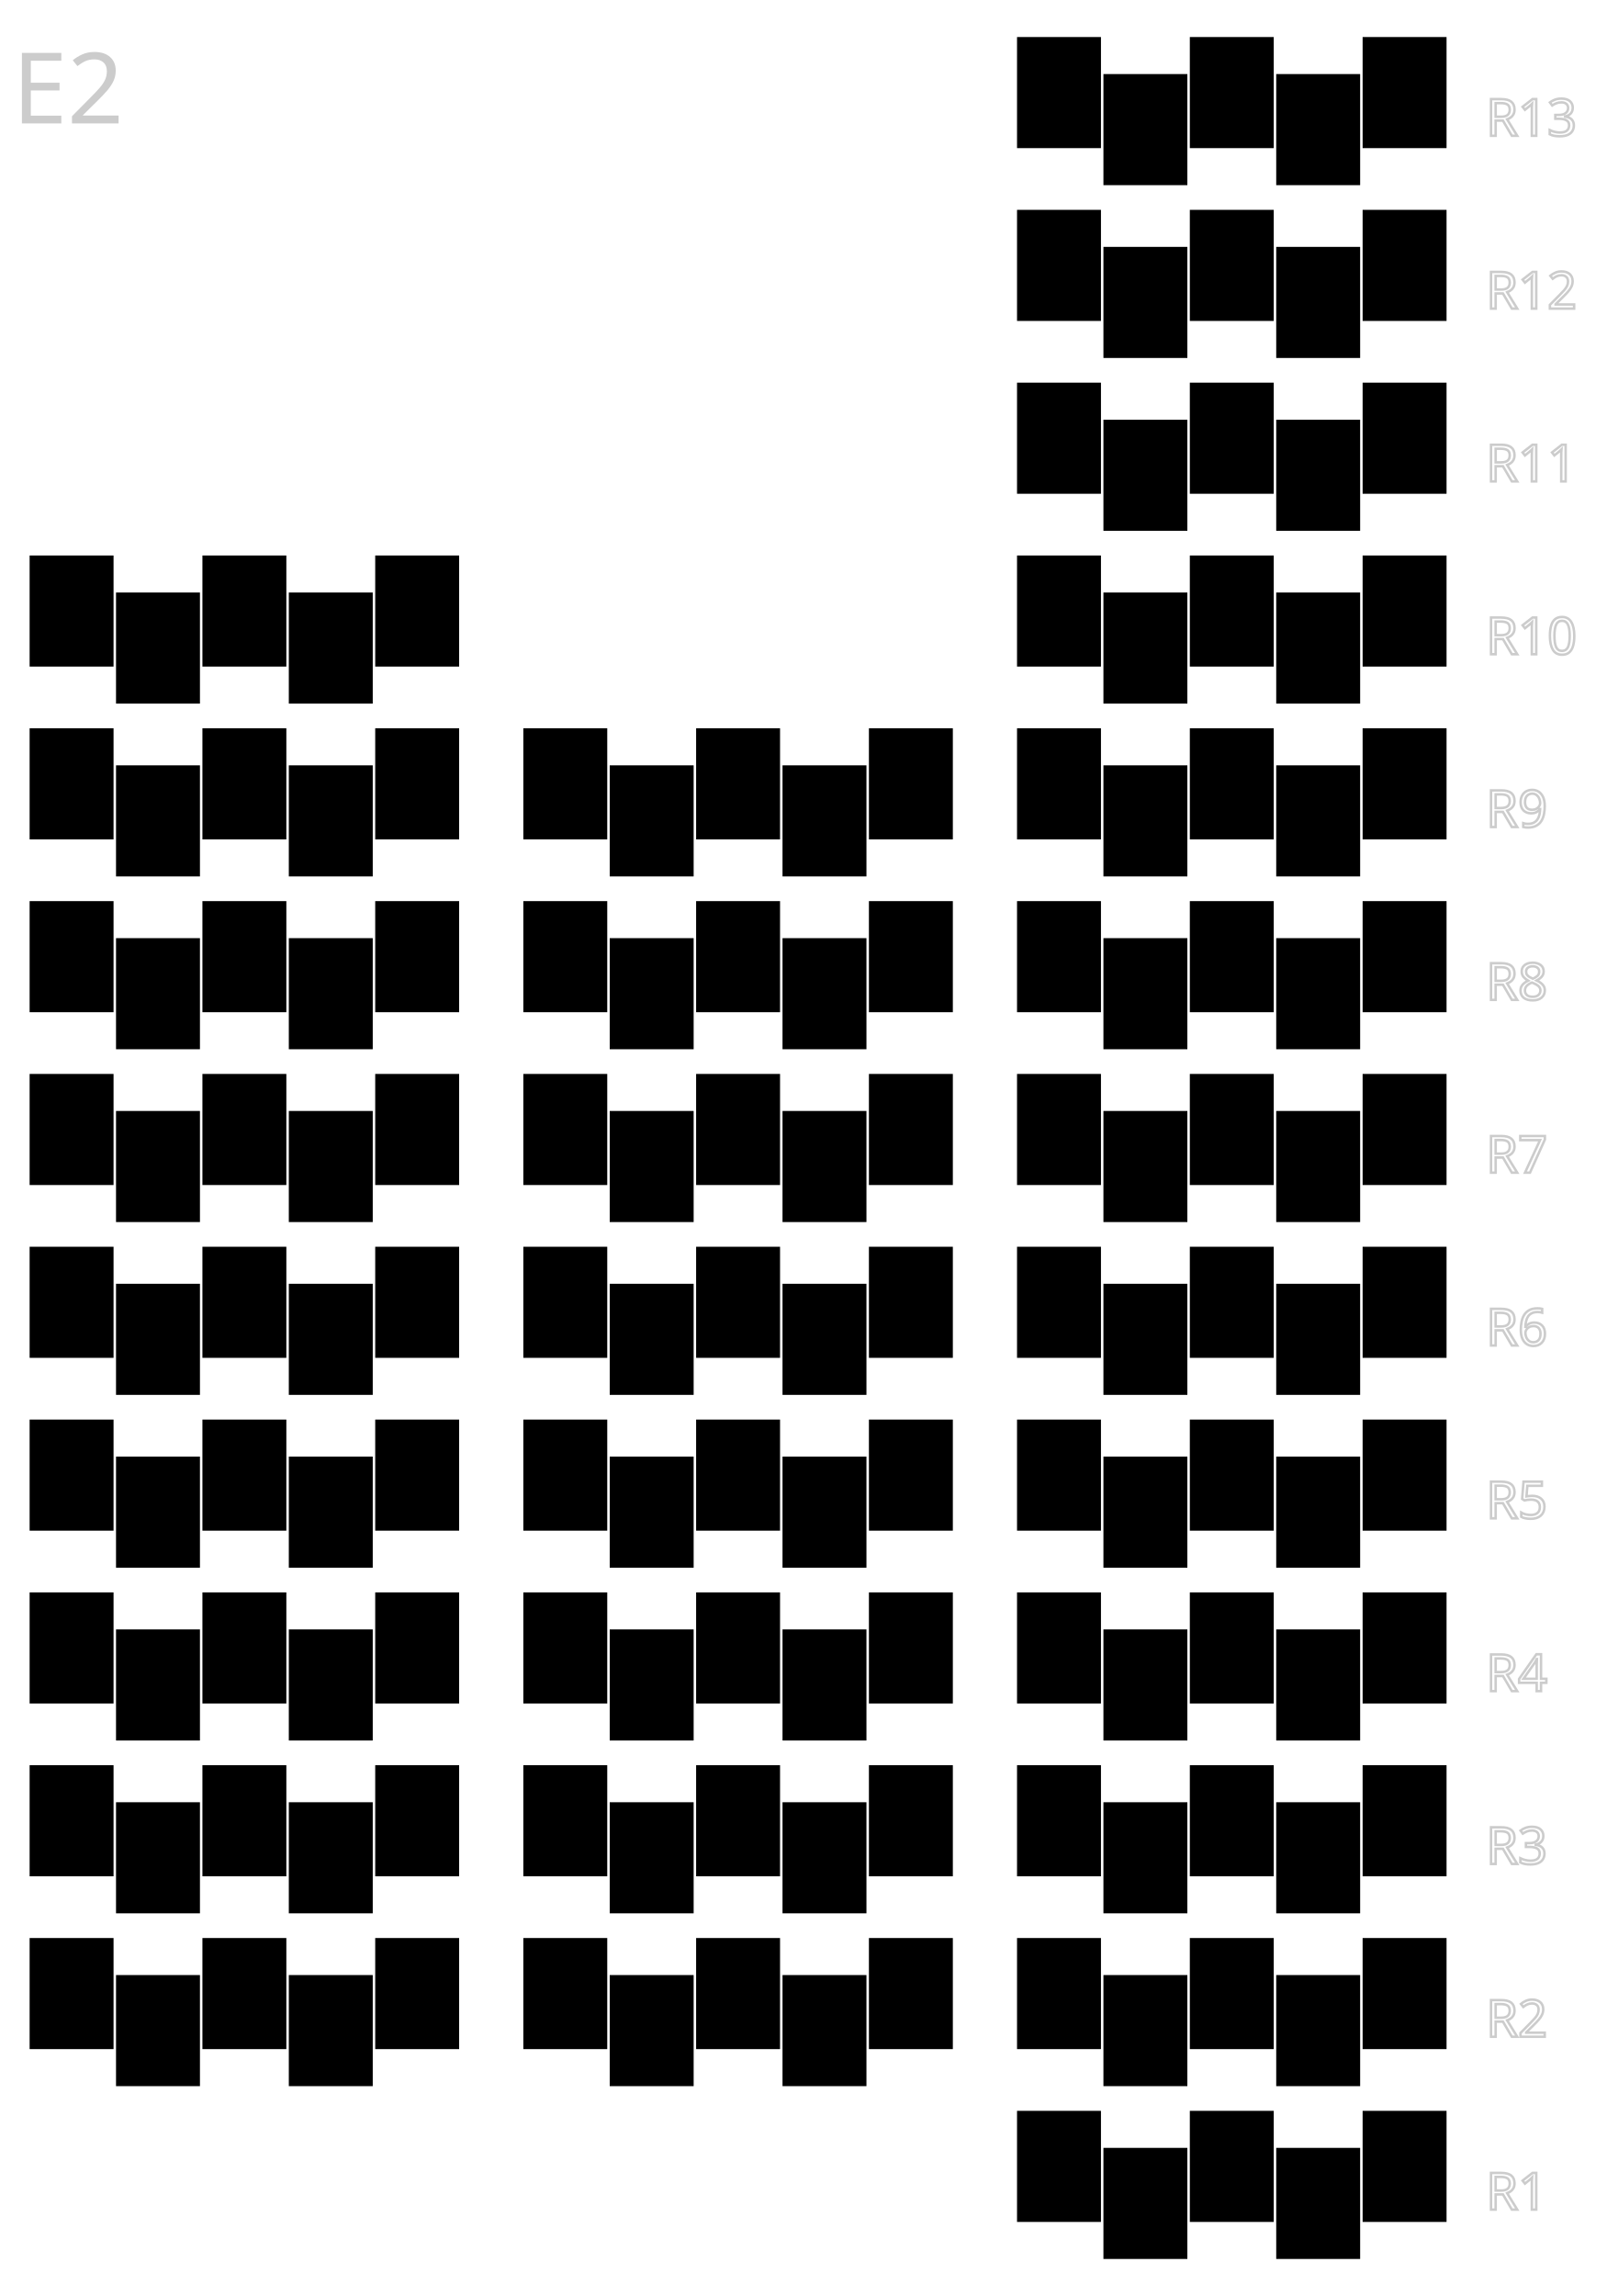
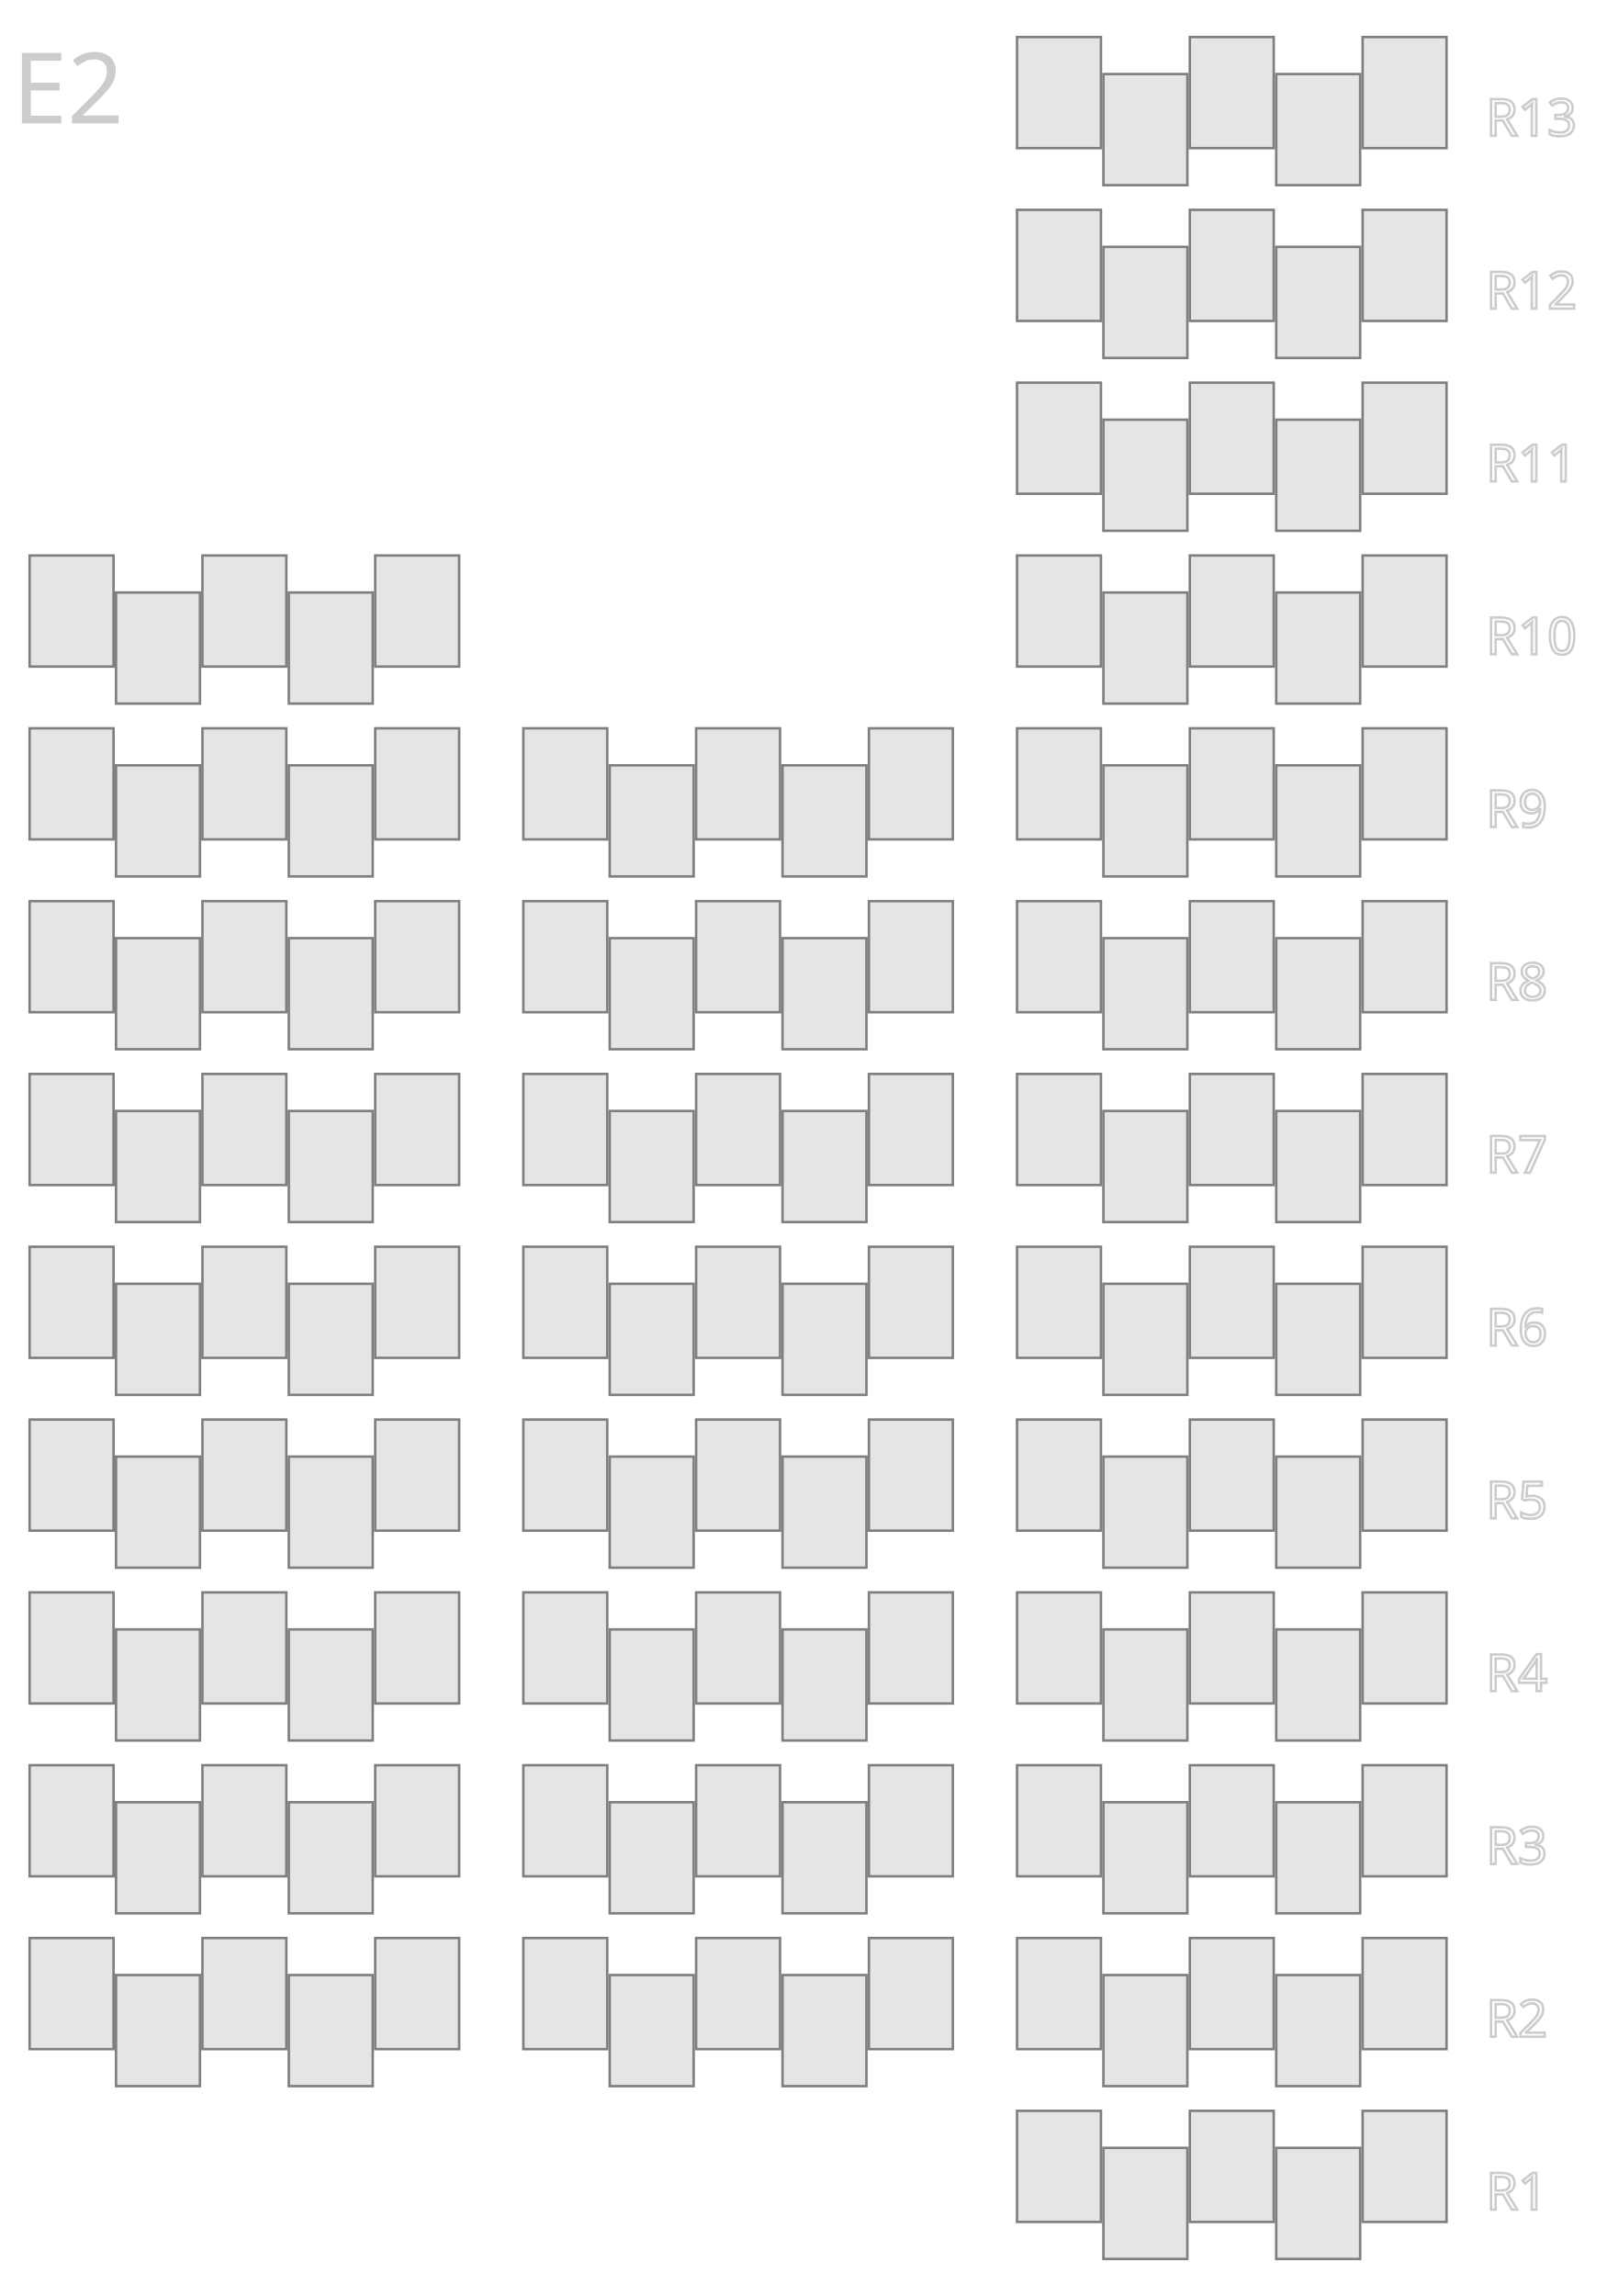
<svg xmlns="http://www.w3.org/2000/svg" xmlns:xlink="http://www.w3.org/1999/xlink" version="1.1" id="Layer_1" x="0px" y="0px" viewBox="0 0 651 930" style="enable-background:new 0 0 651 930;" xml:space="preserve">
  <style type="text/css">
	.st0{fill:#CCCCCC;}
	.st1{font-family:'Helvetica-Bold';}
	.st2{font-size:40px;}
	.st3{fill:none;stroke:#CCCCCC;}
	.st4{fill:none;stroke:#000000;stroke-miterlimit:10;}
	.st5{fill:none;stroke:#231F20;stroke-miterlimit:10;}
	.st6{font-size:20.818px;}
</style>
  <text transform="matrix(1 0 0 1 5 50)" class="st0 st1 st2">E2</text>
  <g>
    <g>
-       <rect id="e2r10p15" x="12" y="225" height="45" width="34" />
+       <rect stroke="#7f7f7f" fill="#e5e5e5" id="e2r10p15" x="12" y="225" height="45" width="34" />
      <image preserveAspectRatio="xMidYMid slice" id="e2r10p15" x="12" y="225" height="45" width="34" xlink:href="" />
-       <rect id="e2r10p14" x="47" y="240" height="45" width="34" />
+       <rect stroke="#7f7f7f" fill="#e5e5e5" id="e2r10p14" x="47" y="240" height="45" width="34" />
      <image preserveAspectRatio="xMidYMid slice" id="e2r10p14" x="47" y="240" height="45" width="34" xlink:href="" />
-       <rect id="e2r10p13" x="82" y="225" height="45" width="34" />
+       <rect stroke="#7f7f7f" fill="#e5e5e5" id="e2r10p13" x="82" y="225" height="45" width="34" />
      <image preserveAspectRatio="xMidYMid slice" id="e2r10p13" x="82" y="225" height="45" width="34" xlink:href="" />
-       <rect id="e2r10p12" x="117" y="240" height="45" width="34" />
+       <rect stroke="#7f7f7f" fill="#e5e5e5" id="e2r10p12" x="117" y="240" height="45" width="34" />
      <image preserveAspectRatio="xMidYMid slice" id="e2r10p12" x="117" y="240" height="45" width="34" xlink:href="" />
-       <rect id="e2r10p11" x="152" y="225" height="45" width="34" />
+       <rect stroke="#7f7f7f" fill="#e5e5e5" id="e2r10p11" x="152" y="225" height="45" width="34" />
      <image preserveAspectRatio="xMidYMid slice" id="e2r10p11" x="152" y="225" height="45" width="34" xlink:href="" />
    </g>
    <g>
-       <rect id="e2r9p15" x="12" y="295" height="45" width="34" />
+       <rect stroke="#7f7f7f" fill="#e5e5e5" id="e2r9p15" x="12" y="295" height="45" width="34" />
      <image preserveAspectRatio="xMidYMid slice" id="e2r9p15" x="12" y="295" height="45" width="34" xlink:href="" />
-       <rect id="e2r9p14" x="47" y="310" height="45" width="34" />
+       <rect stroke="#7f7f7f" fill="#e5e5e5" id="e2r9p14" x="47" y="310" height="45" width="34" />
      <image preserveAspectRatio="xMidYMid slice" id="e2r9p14" x="47" y="310" height="45" width="34" xlink:href="" />
-       <rect id="e2r9p13" x="82" y="295" height="45" width="34" />
+       <rect stroke="#7f7f7f" fill="#e5e5e5" id="e2r9p13" x="82" y="295" height="45" width="34" />
      <image preserveAspectRatio="xMidYMid slice" id="e2r9p13" x="82" y="295" height="45" width="34" xlink:href="" />
-       <rect id="e2r9p12" x="117" y="310" height="45" width="34" />
+       <rect stroke="#7f7f7f" fill="#e5e5e5" id="e2r9p12" x="117" y="310" height="45" width="34" />
      <image preserveAspectRatio="xMidYMid slice" id="e2r9p12" x="117" y="310" height="45" width="34" xlink:href="" />
-       <rect id="e2r9p11" x="152" y="295" height="45" width="34" />
+       <rect stroke="#7f7f7f" fill="#e5e5e5" id="e2r9p11" x="152" y="295" height="45" width="34" />
      <image preserveAspectRatio="xMidYMid slice" id="e2r9p11" x="152" y="295" height="45" width="34" xlink:href="" />
    </g>
    <g>
-       <rect id="e2r8p15" x="12" y="365" height="45" width="34" />
+       <rect stroke="#7f7f7f" fill="#e5e5e5" id="e2r8p15" x="12" y="365" height="45" width="34" />
      <image preserveAspectRatio="xMidYMid slice" id="e2r8p15" x="12" y="365" height="45" width="34" xlink:href="" />
-       <rect id="e2r8p14" x="47" y="380" height="45" width="34" />
+       <rect stroke="#7f7f7f" fill="#e5e5e5" id="e2r8p14" x="47" y="380" height="45" width="34" />
      <image preserveAspectRatio="xMidYMid slice" id="e2r8p14" x="47" y="380" height="45" width="34" xlink:href="" />
-       <rect id="e2r8p13" x="82" y="365" height="45" width="34" />
+       <rect stroke="#7f7f7f" fill="#e5e5e5" id="e2r8p13" x="82" y="365" height="45" width="34" />
      <image preserveAspectRatio="xMidYMid slice" id="e2r8p13" x="82" y="365" height="45" width="34" xlink:href="" />
-       <rect id="e2r8p12" x="117" y="380" height="45" width="34" />
+       <rect stroke="#7f7f7f" fill="#e5e5e5" id="e2r8p12" x="117" y="380" height="45" width="34" />
      <image preserveAspectRatio="xMidYMid slice" id="e2r8p12" x="117" y="380" height="45" width="34" xlink:href="" />
-       <rect id="e2r8p11" x="152" y="365" height="45" width="34" />
+       <rect stroke="#7f7f7f" fill="#e5e5e5" id="e2r8p11" x="152" y="365" height="45" width="34" />
      <image preserveAspectRatio="xMidYMid slice" id="e2r8p11" x="152" y="365" height="45" width="34" xlink:href="" />
    </g>
    <g>
-       <rect id="e2r7p15" x="12" y="435" height="45" width="34" />
+       <rect stroke="#7f7f7f" fill="#e5e5e5" id="e2r7p15" x="12" y="435" height="45" width="34" />
      <image preserveAspectRatio="xMidYMid slice" id="e2r7p15" x="12" y="435" height="45" width="34" xlink:href="" />
-       <rect id="e2r7p14" x="47" y="450" height="45" width="34" />
+       <rect stroke="#7f7f7f" fill="#e5e5e5" id="e2r7p14" x="47" y="450" height="45" width="34" />
      <image preserveAspectRatio="xMidYMid slice" id="e2r7p14" x="47" y="450" height="45" width="34" xlink:href="" />
-       <rect id="e2r7p13" x="82" y="435" height="45" width="34" />
+       <rect stroke="#7f7f7f" fill="#e5e5e5" id="e2r7p13" x="82" y="435" height="45" width="34" />
      <image preserveAspectRatio="xMidYMid slice" id="e2r7p13" x="82" y="435" height="45" width="34" xlink:href="" />
-       <rect id="e2r7p12" x="117" y="450" height="45" width="34" />
+       <rect stroke="#7f7f7f" fill="#e5e5e5" id="e2r7p12" x="117" y="450" height="45" width="34" />
      <image preserveAspectRatio="xMidYMid slice" id="e2r7p12" x="117" y="450" height="45" width="34" xlink:href="" />
-       <rect id="e2r7p11" x="152" y="435" height="45" width="34" />
+       <rect stroke="#7f7f7f" fill="#e5e5e5" id="e2r7p11" x="152" y="435" height="45" width="34" />
      <image preserveAspectRatio="xMidYMid slice" id="e2r7p11" x="152" y="435" height="45" width="34" xlink:href="" />
    </g>
    <g>
-       <rect id="e2r6p15" x="12" y="505" height="45" width="34" />
+       <rect stroke="#7f7f7f" fill="#e5e5e5" id="e2r6p15" x="12" y="505" height="45" width="34" />
      <image preserveAspectRatio="xMidYMid slice" id="e2r6p15" x="12" y="505" height="45" width="34" xlink:href="" />
-       <rect id="e2r6p14" x="47" y="520" height="45" width="34" />
+       <rect stroke="#7f7f7f" fill="#e5e5e5" id="e2r6p14" x="47" y="520" height="45" width="34" />
      <image preserveAspectRatio="xMidYMid slice" id="e2r6p14" x="47" y="520" height="45" width="34" xlink:href="" />
-       <rect id="e2r6p13" x="82" y="505" height="45" width="34" />
+       <rect stroke="#7f7f7f" fill="#e5e5e5" id="e2r6p13" x="82" y="505" height="45" width="34" />
      <image preserveAspectRatio="xMidYMid slice" id="e2r6p13" x="82" y="505" height="45" width="34" xlink:href="" />
-       <rect id="e2r6p12" x="117" y="520" height="45" width="34" />
+       <rect stroke="#7f7f7f" fill="#e5e5e5" id="e2r6p12" x="117" y="520" height="45" width="34" />
      <image preserveAspectRatio="xMidYMid slice" id="e2r6p12" x="117" y="520" height="45" width="34" xlink:href="" />
-       <rect id="e2r6p11" x="152" y="505" height="45" width="34" />
+       <rect stroke="#7f7f7f" fill="#e5e5e5" id="e2r6p11" x="152" y="505" height="45" width="34" />
      <image preserveAspectRatio="xMidYMid slice" id="e2r6p11" x="152" y="505" height="45" width="34" xlink:href="" />
    </g>
    <g>
-       <rect id="e2r5p15" x="12" y="575" height="45" width="34" />
+       <rect stroke="#7f7f7f" fill="#e5e5e5" id="e2r5p15" x="12" y="575" height="45" width="34" />
      <image preserveAspectRatio="xMidYMid slice" id="e2r5p15" x="12" y="575" height="45" width="34" xlink:href="" />
-       <rect id="e2r5p14" x="47" y="590" height="45" width="34" />
+       <rect stroke="#7f7f7f" fill="#e5e5e5" id="e2r5p14" x="47" y="590" height="45" width="34" />
      <image preserveAspectRatio="xMidYMid slice" id="e2r5p14" x="47" y="590" height="45" width="34" xlink:href="" />
-       <rect id="e2r5p13" x="82" y="575" height="45" width="34" />
+       <rect stroke="#7f7f7f" fill="#e5e5e5" id="e2r5p13" x="82" y="575" height="45" width="34" />
      <image preserveAspectRatio="xMidYMid slice" id="e2r5p13" x="82" y="575" height="45" width="34" xlink:href="" />
-       <rect id="e2r5p12" x="117" y="590" height="45" width="34" />
+       <rect stroke="#7f7f7f" fill="#e5e5e5" id="e2r5p12" x="117" y="590" height="45" width="34" />
      <image preserveAspectRatio="xMidYMid slice" id="e2r5p12" x="117" y="590" height="45" width="34" xlink:href="" />
-       <rect id="e2r5p11" x="152" y="575" height="45" width="34" />
+       <rect stroke="#7f7f7f" fill="#e5e5e5" id="e2r5p11" x="152" y="575" height="45" width="34" />
      <image preserveAspectRatio="xMidYMid slice" id="e2r5p11" x="152" y="575" height="45" width="34" xlink:href="" />
    </g>
    <g>
-       <rect id="e2r4p15" x="12" y="645" height="45" width="34" />
+       <rect stroke="#7f7f7f" fill="#e5e5e5" id="e2r4p15" x="12" y="645" height="45" width="34" />
      <image preserveAspectRatio="xMidYMid slice" id="e2r4p15" x="12" y="645" height="45" width="34" xlink:href="" />
-       <rect id="e2r4p14" x="47" y="660" height="45" width="34" />
+       <rect stroke="#7f7f7f" fill="#e5e5e5" id="e2r4p14" x="47" y="660" height="45" width="34" />
      <image preserveAspectRatio="xMidYMid slice" id="e2r4p14" x="47" y="660" height="45" width="34" xlink:href="" />
-       <rect id="e2r4p13" x="82" y="645" height="45" width="34" />
+       <rect stroke="#7f7f7f" fill="#e5e5e5" id="e2r4p13" x="82" y="645" height="45" width="34" />
      <image preserveAspectRatio="xMidYMid slice" id="e2r4p13" x="82" y="645" height="45" width="34" xlink:href="" />
-       <rect id="e2r4p12" x="117" y="660" height="45" width="34" />
+       <rect stroke="#7f7f7f" fill="#e5e5e5" id="e2r4p12" x="117" y="660" height="45" width="34" />
      <image preserveAspectRatio="xMidYMid slice" id="e2r4p12" x="117" y="660" height="45" width="34" xlink:href="" />
-       <rect id="e2r4p11" x="152" y="645" height="45" width="34" />
+       <rect stroke="#7f7f7f" fill="#e5e5e5" id="e2r4p11" x="152" y="645" height="45" width="34" />
      <image preserveAspectRatio="xMidYMid slice" id="e2r4p11" x="152" y="645" height="45" width="34" xlink:href="" />
    </g>
    <g>
-       <rect id="e2r3p15" x="12" y="715" height="45" width="34" />
+       <rect stroke="#7f7f7f" fill="#e5e5e5" id="e2r3p15" x="12" y="715" height="45" width="34" />
      <image preserveAspectRatio="xMidYMid slice" id="e2r3p15" x="12" y="715" height="45" width="34" xlink:href="" />
-       <rect id="e2r3p14" x="47" y="730" height="45" width="34" />
+       <rect stroke="#7f7f7f" fill="#e5e5e5" id="e2r3p14" x="47" y="730" height="45" width="34" />
      <image preserveAspectRatio="xMidYMid slice" id="e2r3p14" x="47" y="730" height="45" width="34" xlink:href="" />
-       <rect id="e2r3p13" x="82" y="715" height="45" width="34" />
+       <rect stroke="#7f7f7f" fill="#e5e5e5" id="e2r3p13" x="82" y="715" height="45" width="34" />
      <image preserveAspectRatio="xMidYMid slice" id="e2r3p13" x="82" y="715" height="45" width="34" xlink:href="" />
-       <rect id="e2r3p12" x="117" y="730" height="45" width="34" />
+       <rect stroke="#7f7f7f" fill="#e5e5e5" id="e2r3p12" x="117" y="730" height="45" width="34" />
      <image preserveAspectRatio="xMidYMid slice" id="e2r3p12" x="117" y="730" height="45" width="34" xlink:href="" />
-       <rect id="e2r3p11" x="152" y="715" height="45" width="34" />
+       <rect stroke="#7f7f7f" fill="#e5e5e5" id="e2r3p11" x="152" y="715" height="45" width="34" />
      <image preserveAspectRatio="xMidYMid slice" id="e2r3p11" x="152" y="715" height="45" width="34" xlink:href="" />
    </g>
    <g>
-       <rect id="e2r2p15" x="12" y="785" height="45" width="34" />
+       <rect stroke="#7f7f7f" fill="#e5e5e5" id="e2r2p15" x="12" y="785" height="45" width="34" />
      <image preserveAspectRatio="xMidYMid slice" id="e2r2p15" x="12" y="785" height="45" width="34" xlink:href="" />
-       <rect id="e2r2p14" x="47" y="800" height="45" width="34" />
+       <rect stroke="#7f7f7f" fill="#e5e5e5" id="e2r2p14" x="47" y="800" height="45" width="34" />
      <image preserveAspectRatio="xMidYMid slice" id="e2r2p14" x="47" y="800" height="45" width="34" xlink:href="" />
-       <rect id="e2r2p13" x="82" y="785" height="45" width="34" />
+       <rect stroke="#7f7f7f" fill="#e5e5e5" id="e2r2p13" x="82" y="785" height="45" width="34" />
      <image preserveAspectRatio="xMidYMid slice" id="e2r2p13" x="82" y="785" height="45" width="34" xlink:href="" />
-       <rect id="e2r2p12" x="117" y="800" height="45" width="34" />
+       <rect stroke="#7f7f7f" fill="#e5e5e5" id="e2r2p12" x="117" y="800" height="45" width="34" />
      <image preserveAspectRatio="xMidYMid slice" id="e2r2p12" x="117" y="800" height="45" width="34" xlink:href="" />
-       <rect id="e2r2p11" x="152" y="785" height="45" width="34" />
+       <rect stroke="#7f7f7f" fill="#e5e5e5" id="e2r2p11" x="152" y="785" height="45" width="34" />
      <image preserveAspectRatio="xMidYMid slice" id="e2r2p11" x="152" y="785" height="45" width="34" xlink:href="" />
    </g>
  </g>
  <g>
    <g>
-       <rect id="e2r9p10" x="212" y="295" height="45" width="34" />
+       <rect stroke="#7f7f7f" fill="#e5e5e5" id="e2r9p10" x="212" y="295" height="45" width="34" />
      <image preserveAspectRatio="xMidYMid slice" id="e2r9p10" x="212" y="295" height="45" width="34" xlink:href="" />
-       <rect id="e2r9p9" x="247" y="310" height="45" width="34" />
+       <rect stroke="#7f7f7f" fill="#e5e5e5" id="e2r9p9" x="247" y="310" height="45" width="34" />
      <image preserveAspectRatio="xMidYMid slice" id="e2r9p9" x="247" y="310" height="45" width="34" xlink:href="" />
-       <rect id="e2r9p8" x="282" y="295" height="45" width="34" />
+       <rect stroke="#7f7f7f" fill="#e5e5e5" id="e2r9p8" x="282" y="295" height="45" width="34" />
      <image preserveAspectRatio="xMidYMid slice" id="e2r9p8" x="282" y="295" height="45" width="34" xlink:href="" />
-       <rect id="e2r9p7" x="317" y="310" height="45" width="34" />
+       <rect stroke="#7f7f7f" fill="#e5e5e5" id="e2r9p7" x="317" y="310" height="45" width="34" />
      <image preserveAspectRatio="xMidYMid slice" id="e2r9p7" x="317" y="310" height="45" width="34" xlink:href="" />
-       <rect id="e2r9p6" x="352" y="295" height="45" width="34" />
+       <rect stroke="#7f7f7f" fill="#e5e5e5" id="e2r9p6" x="352" y="295" height="45" width="34" />
      <image preserveAspectRatio="xMidYMid slice" id="e2r9p6" x="352" y="295" height="45" width="34" xlink:href="" />
    </g>
    <g>
-       <rect id="e2r8p10" x="212" y="365" height="45" width="34" />
+       <rect stroke="#7f7f7f" fill="#e5e5e5" id="e2r8p10" x="212" y="365" height="45" width="34" />
      <image preserveAspectRatio="xMidYMid slice" id="e2r8p10" x="212" y="365" height="45" width="34" xlink:href="" />
-       <rect id="e2r8p9" x="247" y="380" height="45" width="34" />
+       <rect stroke="#7f7f7f" fill="#e5e5e5" id="e2r8p9" x="247" y="380" height="45" width="34" />
      <image preserveAspectRatio="xMidYMid slice" id="e2r8p9" x="247" y="380" height="45" width="34" xlink:href="" />
-       <rect id="e2r8p8" x="282" y="365" height="45" width="34" />
+       <rect stroke="#7f7f7f" fill="#e5e5e5" id="e2r8p8" x="282" y="365" height="45" width="34" />
      <image preserveAspectRatio="xMidYMid slice" id="e2r8p8" x="282" y="365" height="45" width="34" xlink:href="" />
-       <rect id="e2r8p7" x="317" y="380" height="45" width="34" />
+       <rect stroke="#7f7f7f" fill="#e5e5e5" id="e2r8p7" x="317" y="380" height="45" width="34" />
      <image preserveAspectRatio="xMidYMid slice" id="e2r8p7" x="317" y="380" height="45" width="34" xlink:href="" />
-       <rect id="e2r8p6" x="352" y="365" height="45" width="34" />
+       <rect stroke="#7f7f7f" fill="#e5e5e5" id="e2r8p6" x="352" y="365" height="45" width="34" />
      <image preserveAspectRatio="xMidYMid slice" id="e2r8p6" x="352" y="365" height="45" width="34" xlink:href="" />
    </g>
    <g>
-       <rect id="e2r7p10" x="212" y="435" height="45" width="34" />
+       <rect stroke="#7f7f7f" fill="#e5e5e5" id="e2r7p10" x="212" y="435" height="45" width="34" />
      <image preserveAspectRatio="xMidYMid slice" id="e2r7p10" x="212" y="435" height="45" width="34" xlink:href="" />
-       <rect id="e2r7p9" x="247" y="450" height="45" width="34" />
+       <rect stroke="#7f7f7f" fill="#e5e5e5" id="e2r7p9" x="247" y="450" height="45" width="34" />
      <image preserveAspectRatio="xMidYMid slice" id="e2r7p9" x="247" y="450" height="45" width="34" xlink:href="" />
-       <rect id="e2r7p8" x="282" y="435" height="45" width="34" />
+       <rect stroke="#7f7f7f" fill="#e5e5e5" id="e2r7p8" x="282" y="435" height="45" width="34" />
      <image preserveAspectRatio="xMidYMid slice" id="e2r7p8" x="282" y="435" height="45" width="34" xlink:href="" />
-       <rect id="e2r7p7" x="317" y="450" height="45" width="34" />
+       <rect stroke="#7f7f7f" fill="#e5e5e5" id="e2r7p7" x="317" y="450" height="45" width="34" />
      <image preserveAspectRatio="xMidYMid slice" id="e2r7p7" x="317" y="450" height="45" width="34" xlink:href="" />
-       <rect id="e2r7p6" x="352" y="435" height="45" width="34" />
+       <rect stroke="#7f7f7f" fill="#e5e5e5" id="e2r7p6" x="352" y="435" height="45" width="34" />
      <image preserveAspectRatio="xMidYMid slice" id="e2r7p6" x="352" y="435" height="45" width="34" xlink:href="" />
    </g>
    <g>
-       <rect id="e2r6p10" x="212" y="505" height="45" width="34" />
+       <rect stroke="#7f7f7f" fill="#e5e5e5" id="e2r6p10" x="212" y="505" height="45" width="34" />
      <image preserveAspectRatio="xMidYMid slice" id="e2r6p10" x="212" y="505" height="45" width="34" xlink:href="" />
-       <rect id="e2r6p9" x="247" y="520" height="45" width="34" />
+       <rect stroke="#7f7f7f" fill="#e5e5e5" id="e2r6p9" x="247" y="520" height="45" width="34" />
      <image preserveAspectRatio="xMidYMid slice" id="e2r6p9" x="247" y="520" height="45" width="34" xlink:href="" />
-       <rect id="e2r6p8" x="282" y="505" height="45" width="34" />
+       <rect stroke="#7f7f7f" fill="#e5e5e5" id="e2r6p8" x="282" y="505" height="45" width="34" />
      <image preserveAspectRatio="xMidYMid slice" id="e2r6p8" x="282" y="505" height="45" width="34" xlink:href="" />
-       <rect id="e2r6p7" x="317" y="520" height="45" width="34" />
+       <rect stroke="#7f7f7f" fill="#e5e5e5" id="e2r6p7" x="317" y="520" height="45" width="34" />
      <image preserveAspectRatio="xMidYMid slice" id="e2r6p7" x="317" y="520" height="45" width="34" xlink:href="" />
-       <rect id="e2r6p6" x="352" y="505" height="45" width="34" />
+       <rect stroke="#7f7f7f" fill="#e5e5e5" id="e2r6p6" x="352" y="505" height="45" width="34" />
      <image preserveAspectRatio="xMidYMid slice" id="e2r6p6" x="352" y="505" height="45" width="34" xlink:href="" />
    </g>
    <g>
-       <rect id="e2r5p10" x="212" y="575" height="45" width="34" />
+       <rect stroke="#7f7f7f" fill="#e5e5e5" id="e2r5p10" x="212" y="575" height="45" width="34" />
      <image preserveAspectRatio="xMidYMid slice" id="e2r5p10" x="212" y="575" height="45" width="34" xlink:href="" />
-       <rect id="e2r5p9" x="247" y="590" height="45" width="34" />
+       <rect stroke="#7f7f7f" fill="#e5e5e5" id="e2r5p9" x="247" y="590" height="45" width="34" />
      <image preserveAspectRatio="xMidYMid slice" id="e2r5p9" x="247" y="590" height="45" width="34" xlink:href="" />
-       <rect id="e2r5p8" x="282" y="575" height="45" width="34" />
+       <rect stroke="#7f7f7f" fill="#e5e5e5" id="e2r5p8" x="282" y="575" height="45" width="34" />
      <image preserveAspectRatio="xMidYMid slice" id="e2r5p8" x="282" y="575" height="45" width="34" xlink:href="" />
-       <rect id="e2r5p7" x="317" y="590" height="45" width="34" />
+       <rect stroke="#7f7f7f" fill="#e5e5e5" id="e2r5p7" x="317" y="590" height="45" width="34" />
      <image preserveAspectRatio="xMidYMid slice" id="e2r5p7" x="317" y="590" height="45" width="34" xlink:href="" />
-       <rect id="e2r5p6" x="352" y="575" height="45" width="34" />
+       <rect stroke="#7f7f7f" fill="#e5e5e5" id="e2r5p6" x="352" y="575" height="45" width="34" />
      <image preserveAspectRatio="xMidYMid slice" id="e2r5p6" x="352" y="575" height="45" width="34" xlink:href="" />
    </g>
    <g>
-       <rect id="e2r4p10" x="212" y="645" height="45" width="34" />
+       <rect stroke="#7f7f7f" fill="#e5e5e5" id="e2r4p10" x="212" y="645" height="45" width="34" />
      <image preserveAspectRatio="xMidYMid slice" id="e2r4p10" x="212" y="645" height="45" width="34" xlink:href="" />
-       <rect id="e2r4p9" x="247" y="660" height="45" width="34" />
+       <rect stroke="#7f7f7f" fill="#e5e5e5" id="e2r4p9" x="247" y="660" height="45" width="34" />
      <image preserveAspectRatio="xMidYMid slice" id="e2r4p9" x="247" y="660" height="45" width="34" xlink:href="" />
-       <rect id="e2r4p8" x="282" y="645" height="45" width="34" />
+       <rect stroke="#7f7f7f" fill="#e5e5e5" id="e2r4p8" x="282" y="645" height="45" width="34" />
      <image preserveAspectRatio="xMidYMid slice" id="e2r4p8" x="282" y="645" height="45" width="34" xlink:href="" />
-       <rect id="e2r4p7" x="317" y="660" height="45" width="34" />
+       <rect stroke="#7f7f7f" fill="#e5e5e5" id="e2r4p7" x="317" y="660" height="45" width="34" />
      <image preserveAspectRatio="xMidYMid slice" id="e2r4p7" x="317" y="660" height="45" width="34" xlink:href="" />
-       <rect id="e2r4p6" x="352" y="645" height="45" width="34" />
+       <rect stroke="#7f7f7f" fill="#e5e5e5" id="e2r4p6" x="352" y="645" height="45" width="34" />
      <image preserveAspectRatio="xMidYMid slice" id="e2r4p6" x="352" y="645" height="45" width="34" xlink:href="" />
    </g>
    <g>
-       <rect id="e2r3p10" x="212" y="715" height="45" width="34" />
+       <rect stroke="#7f7f7f" fill="#e5e5e5" id="e2r3p10" x="212" y="715" height="45" width="34" />
      <image preserveAspectRatio="xMidYMid slice" id="e2r3p10" x="212" y="715" height="45" width="34" xlink:href="" />
-       <rect id="e2r3p9" x="247" y="730" height="45" width="34" />
+       <rect stroke="#7f7f7f" fill="#e5e5e5" id="e2r3p9" x="247" y="730" height="45" width="34" />
      <image preserveAspectRatio="xMidYMid slice" id="e2r3p9" x="247" y="730" height="45" width="34" xlink:href="" />
-       <rect id="e2r3p8" x="282" y="715" height="45" width="34" />
+       <rect stroke="#7f7f7f" fill="#e5e5e5" id="e2r3p8" x="282" y="715" height="45" width="34" />
      <image preserveAspectRatio="xMidYMid slice" id="e2r3p8" x="282" y="715" height="45" width="34" xlink:href="" />
-       <rect id="e2r3p7" x="317" y="730" height="45" width="34" />
+       <rect stroke="#7f7f7f" fill="#e5e5e5" id="e2r3p7" x="317" y="730" height="45" width="34" />
      <image preserveAspectRatio="xMidYMid slice" id="e2r3p7" x="317" y="730" height="45" width="34" xlink:href="" />
-       <rect id="e2r3p6" x="352" y="715" height="45" width="34" />
+       <rect stroke="#7f7f7f" fill="#e5e5e5" id="e2r3p6" x="352" y="715" height="45" width="34" />
      <image preserveAspectRatio="xMidYMid slice" id="e2r3p6" x="352" y="715" height="45" width="34" xlink:href="" />
    </g>
    <g>
-       <rect id="e2r2p10" x="212" y="785" height="45" width="34" />
+       <rect stroke="#7f7f7f" fill="#e5e5e5" id="e2r2p10" x="212" y="785" height="45" width="34" />
      <image preserveAspectRatio="xMidYMid slice" id="e2r2p10" x="212" y="785" height="45" width="34" xlink:href="" />
-       <rect id="e2r2p9" x="247" y="800" height="45" width="34" />
+       <rect stroke="#7f7f7f" fill="#e5e5e5" id="e2r2p9" x="247" y="800" height="45" width="34" />
      <image preserveAspectRatio="xMidYMid slice" id="e2r2p9" x="247" y="800" height="45" width="34" xlink:href="" />
-       <rect id="e2r2p8" x="282" y="785" height="45" width="34" />
+       <rect stroke="#7f7f7f" fill="#e5e5e5" id="e2r2p8" x="282" y="785" height="45" width="34" />
      <image preserveAspectRatio="xMidYMid slice" id="e2r2p8" x="282" y="785" height="45" width="34" xlink:href="" />
-       <rect id="e2r2p7" x="317" y="800" height="45" width="34" />
+       <rect stroke="#7f7f7f" fill="#e5e5e5" id="e2r2p7" x="317" y="800" height="45" width="34" />
      <image preserveAspectRatio="xMidYMid slice" id="e2r2p7" x="317" y="800" height="45" width="34" xlink:href="" />
-       <rect id="e2r2p6" x="352" y="785" height="45" width="34" />
+       <rect stroke="#7f7f7f" fill="#e5e5e5" id="e2r2p6" x="352" y="785" height="45" width="34" />
      <image preserveAspectRatio="xMidYMid slice" id="e2r2p6" x="352" y="785" height="45" width="34" xlink:href="" />
    </g>
  </g>
  <g>
    <g>
-       <rect id="e2r13p5" x="412" y="15" height="45" width="34" />
+       <rect stroke="#7f7f7f" fill="#e5e5e5" id="e2r13p5" x="412" y="15" height="45" width="34" />
      <image preserveAspectRatio="xMidYMid slice" id="e2r13p5" x="412" y="15" height="45" width="34" xlink:href="" />
-       <rect id="e2r13p4" x="447" y="30" height="45" width="34" />
+       <rect stroke="#7f7f7f" fill="#e5e5e5" id="e2r13p4" x="447" y="30" height="45" width="34" />
      <image preserveAspectRatio="xMidYMid slice" id="e2r13p4" x="447" y="30" height="45" width="34" xlink:href="" />
-       <rect id="e2r13p3" x="482" y="15" height="45" width="34" />
+       <rect stroke="#7f7f7f" fill="#e5e5e5" id="e2r13p3" x="482" y="15" height="45" width="34" />
      <image preserveAspectRatio="xMidYMid slice" id="e2r13p3" x="482" y="15" height="45" width="34" xlink:href="" />
-       <rect id="e2r13p2" x="517" y="30" height="45" width="34" />
+       <rect stroke="#7f7f7f" fill="#e5e5e5" id="e2r13p2" x="517" y="30" height="45" width="34" />
      <image preserveAspectRatio="xMidYMid slice" id="e2r13p2" x="517" y="30" height="45" width="34" xlink:href="" />
-       <rect id="e2r13p1" x="552" y="15" height="45" width="34" />
+       <rect stroke="#7f7f7f" fill="#e5e5e5" id="e2r13p1" x="552" y="15" height="45" width="34" />
      <image preserveAspectRatio="xMidYMid slice" id="e2r13p1" x="552" y="15" height="45" width="34" xlink:href="" />
    </g>
    <g>
-       <rect id="e2r12p5" x="412" y="85" height="45" width="34" />
+       <rect stroke="#7f7f7f" fill="#e5e5e5" id="e2r12p5" x="412" y="85" height="45" width="34" />
      <image preserveAspectRatio="xMidYMid slice" id="e2r12p5" x="412" y="85" height="45" width="34" xlink:href="" />
-       <rect id="e2r12p4" x="447" y="100" height="45" width="34" />
+       <rect stroke="#7f7f7f" fill="#e5e5e5" id="e2r12p4" x="447" y="100" height="45" width="34" />
      <image preserveAspectRatio="xMidYMid slice" id="e2r12p4" x="447" y="100" height="45" width="34" xlink:href="" />
-       <rect id="e2r12p3" x="482" y="85" height="45" width="34" />
+       <rect stroke="#7f7f7f" fill="#e5e5e5" id="e2r12p3" x="482" y="85" height="45" width="34" />
      <image preserveAspectRatio="xMidYMid slice" id="e2r12p3" x="482" y="85" height="45" width="34" xlink:href="" />
-       <rect id="e2r12p2" x="517" y="100" height="45" width="34" />
+       <rect stroke="#7f7f7f" fill="#e5e5e5" id="e2r12p2" x="517" y="100" height="45" width="34" />
      <image preserveAspectRatio="xMidYMid slice" id="e2r12p2" x="517" y="100" height="45" width="34" xlink:href="" />
-       <rect id="e2r12p1" x="552" y="85" height="45" width="34" />
+       <rect stroke="#7f7f7f" fill="#e5e5e5" id="e2r12p1" x="552" y="85" height="45" width="34" />
      <image preserveAspectRatio="xMidYMid slice" id="e2r12p1" x="552" y="85" height="45" width="34" xlink:href="" />
    </g>
    <g>
-       <rect id="e2r11p5" x="412" y="155" height="45" width="34" />
+       <rect stroke="#7f7f7f" fill="#e5e5e5" id="e2r11p5" x="412" y="155" height="45" width="34" />
      <image preserveAspectRatio="xMidYMid slice" id="e2r11p5" x="412" y="155" height="45" width="34" xlink:href="" />
-       <rect id="e2r11p4" x="447" y="170" height="45" width="34" />
+       <rect stroke="#7f7f7f" fill="#e5e5e5" id="e2r11p4" x="447" y="170" height="45" width="34" />
      <image preserveAspectRatio="xMidYMid slice" id="e2r11p4" x="447" y="170" height="45" width="34" xlink:href="" />
-       <rect id="e2r11p3" x="482" y="155" height="45" width="34" />
+       <rect stroke="#7f7f7f" fill="#e5e5e5" id="e2r11p3" x="482" y="155" height="45" width="34" />
      <image preserveAspectRatio="xMidYMid slice" id="e2r11p3" x="482" y="155" height="45" width="34" xlink:href="" />
-       <rect id="e2r11p2" x="517" y="170" height="45" width="34" />
+       <rect stroke="#7f7f7f" fill="#e5e5e5" id="e2r11p2" x="517" y="170" height="45" width="34" />
      <image preserveAspectRatio="xMidYMid slice" id="e2r11p2" x="517" y="170" height="45" width="34" xlink:href="" />
-       <rect id="e2r11p1" x="552" y="155" height="45" width="34" />
+       <rect stroke="#7f7f7f" fill="#e5e5e5" id="e2r11p1" x="552" y="155" height="45" width="34" />
      <image preserveAspectRatio="xMidYMid slice" id="e2r11p1" x="552" y="155" height="45" width="34" xlink:href="" />
    </g>
    <g>
-       <rect id="e2r10p5" x="412" y="225" height="45" width="34" />
+       <rect stroke="#7f7f7f" fill="#e5e5e5" id="e2r10p5" x="412" y="225" height="45" width="34" />
      <image preserveAspectRatio="xMidYMid slice" id="e2r10p5" x="412" y="225" height="45" width="34" xlink:href="" />
-       <rect id="e2r10p4" x="447" y="240" height="45" width="34" />
+       <rect stroke="#7f7f7f" fill="#e5e5e5" id="e2r10p4" x="447" y="240" height="45" width="34" />
      <image preserveAspectRatio="xMidYMid slice" id="e2r10p4" x="447" y="240" height="45" width="34" xlink:href="" />
-       <rect id="e2r10p3" x="482" y="225" height="45" width="34" />
+       <rect stroke="#7f7f7f" fill="#e5e5e5" id="e2r10p3" x="482" y="225" height="45" width="34" />
      <image preserveAspectRatio="xMidYMid slice" id="e2r10p3" x="482" y="225" height="45" width="34" xlink:href="" />
-       <rect id="e2r10p2" x="517" y="240" height="45" width="34" />
+       <rect stroke="#7f7f7f" fill="#e5e5e5" id="e2r10p2" x="517" y="240" height="45" width="34" />
      <image preserveAspectRatio="xMidYMid slice" id="e2r10p2" x="517" y="240" height="45" width="34" xlink:href="" />
-       <rect id="e2r10p1" x="552" y="225" height="45" width="34" />
+       <rect stroke="#7f7f7f" fill="#e5e5e5" id="e2r10p1" x="552" y="225" height="45" width="34" />
      <image preserveAspectRatio="xMidYMid slice" id="e2r10p1" x="552" y="225" height="45" width="34" xlink:href="" />
    </g>
    <g>
-       <rect id="e2r9p5" x="412" y="295" height="45" width="34" />
+       <rect stroke="#7f7f7f" fill="#e5e5e5" id="e2r9p5" x="412" y="295" height="45" width="34" />
      <image preserveAspectRatio="xMidYMid slice" id="e2r9p5" x="412" y="295" height="45" width="34" xlink:href="" />
-       <rect id="e2r9p4" x="447" y="310" height="45" width="34" />
+       <rect stroke="#7f7f7f" fill="#e5e5e5" id="e2r9p4" x="447" y="310" height="45" width="34" />
      <image preserveAspectRatio="xMidYMid slice" id="e2r9p4" x="447" y="310" height="45" width="34" xlink:href="" />
-       <rect id="e2r9p3" x="482" y="295" height="45" width="34" />
+       <rect stroke="#7f7f7f" fill="#e5e5e5" id="e2r9p3" x="482" y="295" height="45" width="34" />
      <image preserveAspectRatio="xMidYMid slice" id="e2r9p3" x="482" y="295" height="45" width="34" xlink:href="" />
-       <rect id="e2r9p2" x="517" y="310" height="45" width="34" />
+       <rect stroke="#7f7f7f" fill="#e5e5e5" id="e2r9p2" x="517" y="310" height="45" width="34" />
      <image preserveAspectRatio="xMidYMid slice" id="e2r9p2" x="517" y="310" height="45" width="34" xlink:href="" />
-       <rect id="e2r9p1" x="552" y="295" height="45" width="34" />
+       <rect stroke="#7f7f7f" fill="#e5e5e5" id="e2r9p1" x="552" y="295" height="45" width="34" />
      <image preserveAspectRatio="xMidYMid slice" id="e2r9p1" x="552" y="295" height="45" width="34" xlink:href="" />
    </g>
    <g>
-       <rect id="e2r8p5" x="412" y="365" height="45" width="34" />
+       <rect stroke="#7f7f7f" fill="#e5e5e5" id="e2r8p5" x="412" y="365" height="45" width="34" />
      <image preserveAspectRatio="xMidYMid slice" id="e2r8p5" x="412" y="365" height="45" width="34" xlink:href="" />
-       <rect id="e2r8p4" x="447" y="380" height="45" width="34" />
+       <rect stroke="#7f7f7f" fill="#e5e5e5" id="e2r8p4" x="447" y="380" height="45" width="34" />
      <image preserveAspectRatio="xMidYMid slice" id="e2r8p4" x="447" y="380" height="45" width="34" xlink:href="" />
-       <rect id="e2r8p3" x="482" y="365" height="45" width="34" />
+       <rect stroke="#7f7f7f" fill="#e5e5e5" id="e2r8p3" x="482" y="365" height="45" width="34" />
      <image preserveAspectRatio="xMidYMid slice" id="e2r8p3" x="482" y="365" height="45" width="34" xlink:href="" />
-       <rect id="e2r8p2" x="517" y="380" height="45" width="34" />
+       <rect stroke="#7f7f7f" fill="#e5e5e5" id="e2r8p2" x="517" y="380" height="45" width="34" />
      <image preserveAspectRatio="xMidYMid slice" id="e2r8p2" x="517" y="380" height="45" width="34" xlink:href="" />
-       <rect id="e2r8p1" x="552" y="365" height="45" width="34" />
+       <rect stroke="#7f7f7f" fill="#e5e5e5" id="e2r8p1" x="552" y="365" height="45" width="34" />
      <image preserveAspectRatio="xMidYMid slice" id="e2r8p1" x="552" y="365" height="45" width="34" xlink:href="" />
    </g>
    <g>
-       <rect id="e2r7p5" x="412" y="435" height="45" width="34" />
+       <rect stroke="#7f7f7f" fill="#e5e5e5" id="e2r7p5" x="412" y="435" height="45" width="34" />
      <image preserveAspectRatio="xMidYMid slice" id="e2r7p5" x="412" y="435" height="45" width="34" xlink:href="" />
-       <rect id="e2r7p4" x="447" y="450" height="45" width="34" />
+       <rect stroke="#7f7f7f" fill="#e5e5e5" id="e2r7p4" x="447" y="450" height="45" width="34" />
      <image preserveAspectRatio="xMidYMid slice" id="e2r7p4" x="447" y="450" height="45" width="34" xlink:href="" />
-       <rect id="e2r7p3" x="482" y="435" height="45" width="34" />
+       <rect stroke="#7f7f7f" fill="#e5e5e5" id="e2r7p3" x="482" y="435" height="45" width="34" />
      <image preserveAspectRatio="xMidYMid slice" id="e2r7p3" x="482" y="435" height="45" width="34" xlink:href="" />
-       <rect id="e2r7p2" x="517" y="450" height="45" width="34" />
+       <rect stroke="#7f7f7f" fill="#e5e5e5" id="e2r7p2" x="517" y="450" height="45" width="34" />
      <image preserveAspectRatio="xMidYMid slice" id="e2r7p2" x="517" y="450" height="45" width="34" xlink:href="" />
-       <rect id="e2r7p1" x="552" y="435" height="45" width="34" />
+       <rect stroke="#7f7f7f" fill="#e5e5e5" id="e2r7p1" x="552" y="435" height="45" width="34" />
      <image preserveAspectRatio="xMidYMid slice" id="e2r7p1" x="552" y="435" height="45" width="34" xlink:href="" />
    </g>
    <g>
-       <rect id="e2r6p5" x="412" y="505" height="45" width="34" />
+       <rect stroke="#7f7f7f" fill="#e5e5e5" id="e2r6p5" x="412" y="505" height="45" width="34" />
      <image preserveAspectRatio="xMidYMid slice" id="e2r6p5" x="412" y="505" height="45" width="34" xlink:href="" />
-       <rect id="e2r6p4" x="447" y="520" height="45" width="34" />
+       <rect stroke="#7f7f7f" fill="#e5e5e5" id="e2r6p4" x="447" y="520" height="45" width="34" />
      <image preserveAspectRatio="xMidYMid slice" id="e2r6p4" x="447" y="520" height="45" width="34" xlink:href="" />
-       <rect id="e2r6p3" x="482" y="505" height="45" width="34" />
+       <rect stroke="#7f7f7f" fill="#e5e5e5" id="e2r6p3" x="482" y="505" height="45" width="34" />
      <image preserveAspectRatio="xMidYMid slice" id="e2r6p3" x="482" y="505" height="45" width="34" xlink:href="" />
-       <rect id="e2r6p2" x="517" y="520" height="45" width="34" />
+       <rect stroke="#7f7f7f" fill="#e5e5e5" id="e2r6p2" x="517" y="520" height="45" width="34" />
      <image preserveAspectRatio="xMidYMid slice" id="e2r6p2" x="517" y="520" height="45" width="34" xlink:href="" />
-       <rect id="e2r6p1" x="552" y="505" height="45" width="34" />
+       <rect stroke="#7f7f7f" fill="#e5e5e5" id="e2r6p1" x="552" y="505" height="45" width="34" />
      <image preserveAspectRatio="xMidYMid slice" id="e2r6p1" x="552" y="505" height="45" width="34" xlink:href="" />
    </g>
    <g>
-       <rect id="e2r5p5" x="412" y="575" height="45" width="34" />
+       <rect stroke="#7f7f7f" fill="#e5e5e5" id="e2r5p5" x="412" y="575" height="45" width="34" />
      <image preserveAspectRatio="xMidYMid slice" id="e2r5p5" x="412" y="575" height="45" width="34" xlink:href="" />
-       <rect id="e2r5p4" x="447" y="590" height="45" width="34" />
+       <rect stroke="#7f7f7f" fill="#e5e5e5" id="e2r5p4" x="447" y="590" height="45" width="34" />
      <image preserveAspectRatio="xMidYMid slice" id="e2r5p4" x="447" y="590" height="45" width="34" xlink:href="" />
-       <rect id="e2r5p3" x="482" y="575" height="45" width="34" />
+       <rect stroke="#7f7f7f" fill="#e5e5e5" id="e2r5p3" x="482" y="575" height="45" width="34" />
      <image preserveAspectRatio="xMidYMid slice" id="e2r5p3" x="482" y="575" height="45" width="34" xlink:href="" />
-       <rect id="e2r5p2" x="517" y="590" height="45" width="34" />
+       <rect stroke="#7f7f7f" fill="#e5e5e5" id="e2r5p2" x="517" y="590" height="45" width="34" />
      <image preserveAspectRatio="xMidYMid slice" id="e2r5p2" x="517" y="590" height="45" width="34" xlink:href="" />
-       <rect id="e2r5p1" x="552" y="575" height="45" width="34" />
+       <rect stroke="#7f7f7f" fill="#e5e5e5" id="e2r5p1" x="552" y="575" height="45" width="34" />
      <image preserveAspectRatio="xMidYMid slice" id="e2r5p1" x="552" y="575" height="45" width="34" xlink:href="" />
    </g>
    <g>
-       <rect id="e2r4p5" x="412" y="645" height="45" width="34" />
+       <rect stroke="#7f7f7f" fill="#e5e5e5" id="e2r4p5" x="412" y="645" height="45" width="34" />
      <image preserveAspectRatio="xMidYMid slice" id="e2r4p5" x="412" y="645" height="45" width="34" xlink:href="" />
-       <rect id="e2r4p4" x="447" y="660" height="45" width="34" />
+       <rect stroke="#7f7f7f" fill="#e5e5e5" id="e2r4p4" x="447" y="660" height="45" width="34" />
      <image preserveAspectRatio="xMidYMid slice" id="e2r4p4" x="447" y="660" height="45" width="34" xlink:href="" />
-       <rect id="e2r4p3" x="482" y="645" height="45" width="34" />
+       <rect stroke="#7f7f7f" fill="#e5e5e5" id="e2r4p3" x="482" y="645" height="45" width="34" />
      <image preserveAspectRatio="xMidYMid slice" id="e2r4p3" x="482" y="645" height="45" width="34" xlink:href="" />
-       <rect id="e2r4p2" x="517" y="660" height="45" width="34" />
+       <rect stroke="#7f7f7f" fill="#e5e5e5" id="e2r4p2" x="517" y="660" height="45" width="34" />
      <image preserveAspectRatio="xMidYMid slice" id="e2r4p2" x="517" y="660" height="45" width="34" xlink:href="" />
-       <rect id="e2r4p1" x="552" y="645" height="45" width="34" />
+       <rect stroke="#7f7f7f" fill="#e5e5e5" id="e2r4p1" x="552" y="645" height="45" width="34" />
      <image preserveAspectRatio="xMidYMid slice" id="e2r4p1" x="552" y="645" height="45" width="34" xlink:href="" />
    </g>
    <g>
-       <rect id="e2r3p5" x="412" y="715" height="45" width="34" />
+       <rect stroke="#7f7f7f" fill="#e5e5e5" id="e2r3p5" x="412" y="715" height="45" width="34" />
      <image preserveAspectRatio="xMidYMid slice" id="e2r3p5" x="412" y="715" height="45" width="34" xlink:href="" />
-       <rect id="e2r3p4" x="447" y="730" height="45" width="34" />
+       <rect stroke="#7f7f7f" fill="#e5e5e5" id="e2r3p4" x="447" y="730" height="45" width="34" />
      <image preserveAspectRatio="xMidYMid slice" id="e2r3p4" x="447" y="730" height="45" width="34" xlink:href="" />
-       <rect id="e2r3p3" x="482" y="715" height="45" width="34" />
+       <rect stroke="#7f7f7f" fill="#e5e5e5" id="e2r3p3" x="482" y="715" height="45" width="34" />
      <image preserveAspectRatio="xMidYMid slice" id="e2r3p3" x="482" y="715" height="45" width="34" xlink:href="" />
-       <rect id="e2r3p2" x="517" y="730" height="45" width="34" />
+       <rect stroke="#7f7f7f" fill="#e5e5e5" id="e2r3p2" x="517" y="730" height="45" width="34" />
      <image preserveAspectRatio="xMidYMid slice" id="e2r3p2" x="517" y="730" height="45" width="34" xlink:href="" />
-       <rect id="e2r3p1" x="552" y="715" height="45" width="34" />
+       <rect stroke="#7f7f7f" fill="#e5e5e5" id="e2r3p1" x="552" y="715" height="45" width="34" />
      <image preserveAspectRatio="xMidYMid slice" id="e2r3p1" x="552" y="715" height="45" width="34" xlink:href="" />
    </g>
    <g>
-       <rect id="e2r2p5" x="412" y="785" height="45" width="34" />
+       <rect stroke="#7f7f7f" fill="#e5e5e5" id="e2r2p5" x="412" y="785" height="45" width="34" />
      <image preserveAspectRatio="xMidYMid slice" id="e2r2p5" x="412" y="785" height="45" width="34" xlink:href="" />
-       <rect id="e2r2p4" x="447" y="800" height="45" width="34" />
+       <rect stroke="#7f7f7f" fill="#e5e5e5" id="e2r2p4" x="447" y="800" height="45" width="34" />
      <image preserveAspectRatio="xMidYMid slice" id="e2r2p4" x="447" y="800" height="45" width="34" xlink:href="" />
-       <rect id="e2r2p3" x="482" y="785" height="45" width="34" />
+       <rect stroke="#7f7f7f" fill="#e5e5e5" id="e2r2p3" x="482" y="785" height="45" width="34" />
      <image preserveAspectRatio="xMidYMid slice" id="e2r2p3" x="482" y="785" height="45" width="34" xlink:href="" />
-       <rect id="e2r2p2" x="517" y="800" height="45" width="34" />
+       <rect stroke="#7f7f7f" fill="#e5e5e5" id="e2r2p2" x="517" y="800" height="45" width="34" />
      <image preserveAspectRatio="xMidYMid slice" id="e2r2p2" x="517" y="800" height="45" width="34" xlink:href="" />
-       <rect id="e2r2p1" x="552" y="785" height="45" width="34" />
+       <rect stroke="#7f7f7f" fill="#e5e5e5" id="e2r2p1" x="552" y="785" height="45" width="34" />
      <image preserveAspectRatio="xMidYMid slice" id="e2r2p1" x="552" y="785" height="45" width="34" xlink:href="" />
    </g>
    <g>
-       <rect id="e2r1p5" x="412" y="855" height="45" width="34" />
+       <rect stroke="#7f7f7f" fill="#e5e5e5" id="e2r1p5" x="412" y="855" height="45" width="34" />
      <image preserveAspectRatio="xMidYMid slice" id="e2r1p5" x="412" y="855" height="45" width="34" xlink:href="" />
-       <rect id="e2r1p4" x="447" y="870" height="45" width="34" />
+       <rect stroke="#7f7f7f" fill="#e5e5e5" id="e2r1p4" x="447" y="870" height="45" width="34" />
      <image preserveAspectRatio="xMidYMid slice" id="e2r1p4" x="447" y="870" height="45" width="34" xlink:href="" />
-       <rect id="e2r1p3" x="482" y="855" height="45" width="34" />
+       <rect stroke="#7f7f7f" fill="#e5e5e5" id="e2r1p3" x="482" y="855" height="45" width="34" />
      <image preserveAspectRatio="xMidYMid slice" id="e2r1p3" x="482" y="855" height="45" width="34" xlink:href="" />
-       <rect id="e2r1p2" x="517" y="870" height="45" width="34" />
+       <rect stroke="#7f7f7f" fill="#e5e5e5" id="e2r1p2" x="517" y="870" height="45" width="34" />
      <image preserveAspectRatio="xMidYMid slice" id="e2r1p2" x="517" y="870" height="45" width="34" xlink:href="" />
-       <rect id="e2r1p1" x="552" y="855" height="45" width="34" />
+       <rect stroke="#7f7f7f" fill="#e5e5e5" id="e2r1p1" x="552" y="855" height="45" width="34" />
      <image preserveAspectRatio="xMidYMid slice" id="e2r1p1" x="552" y="855" height="45" width="34" xlink:href="" />
    </g>
  </g>
  <text transform="matrix(1 0 0 1 602 895)" class="st3 st1 st6">R1</text>
  <text transform="matrix(1 0 0 1 602 825)" class="st3 st1 st6">R2</text>
  <text transform="matrix(1 0 0 1 602 755)" class="st3 st1 st6">R3</text>
  <text transform="matrix(1 0 0 1 602 685)" class="st3 st1 st6">R4</text>
  <text transform="matrix(1 0 0 1 602 615)" class="st3 st1 st6">R5</text>
  <text transform="matrix(1 0 0 1 602 545)" class="st3 st1 st6">R6</text>
  <text transform="matrix(1 0 0 1 602 475)" class="st3 st1 st6">R7</text>
  <text transform="matrix(1 0 0 1 602 405)" class="st3 st1 st6">R8</text>
  <text transform="matrix(1 0 0 1 602 335)" class="st3 st1 st6">R9</text>
  <text transform="matrix(1 0 0 1 602 265)" class="st3 st1 st6">R10</text>
  <text transform="matrix(1 0 0 1 602 195)" class="st3 st1 st6">R11</text>
  <text transform="matrix(1 0 0 1 602 125)" class="st3 st1 st6">R12</text>
  <text transform="matrix(1 0 0 1 602 55)" class="st3 st1 st6">R13</text>
</svg>
